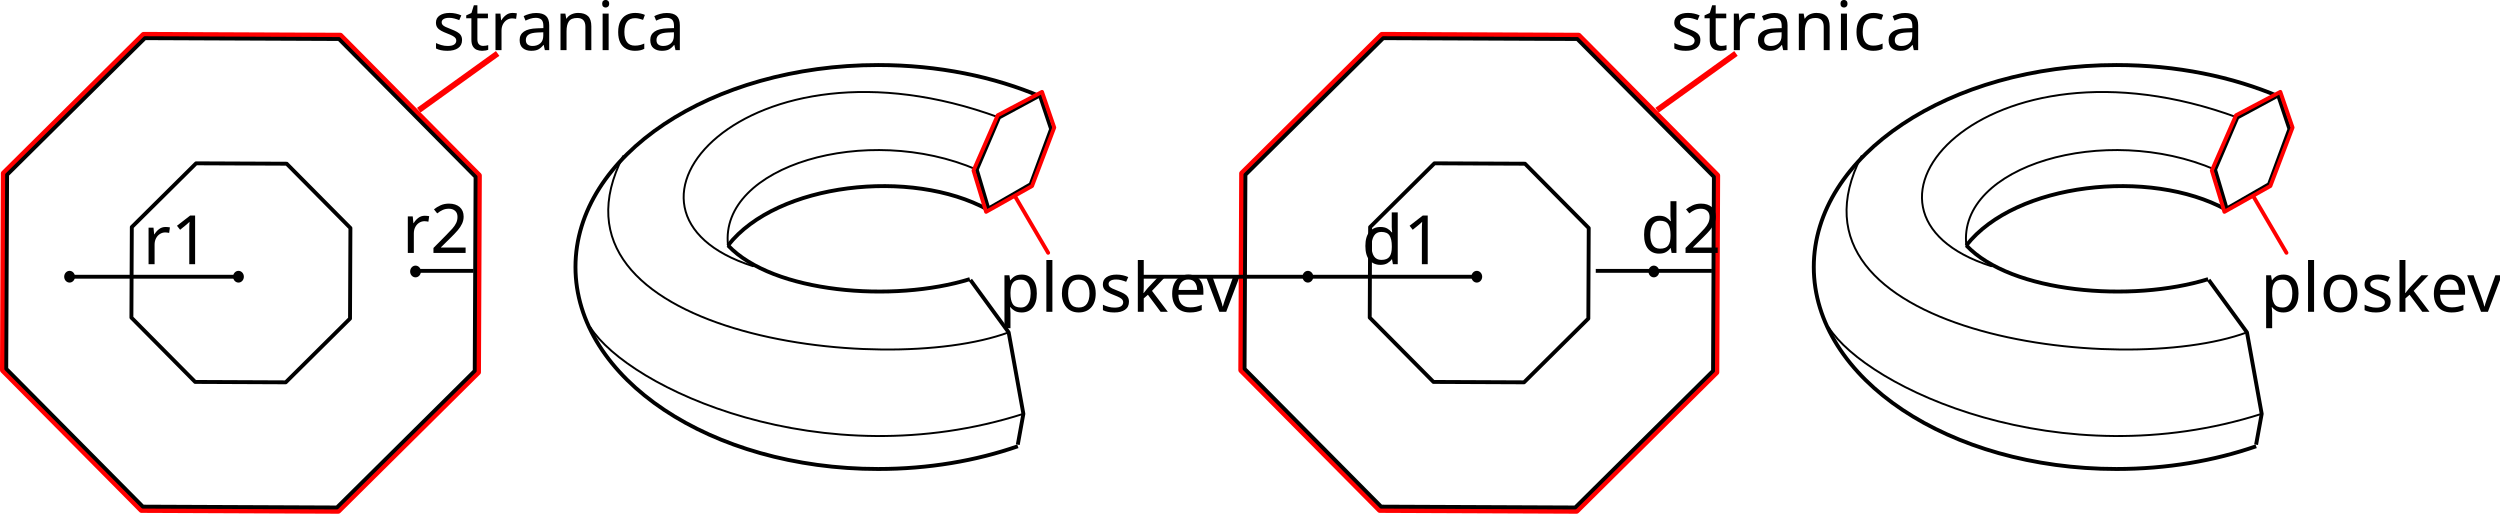
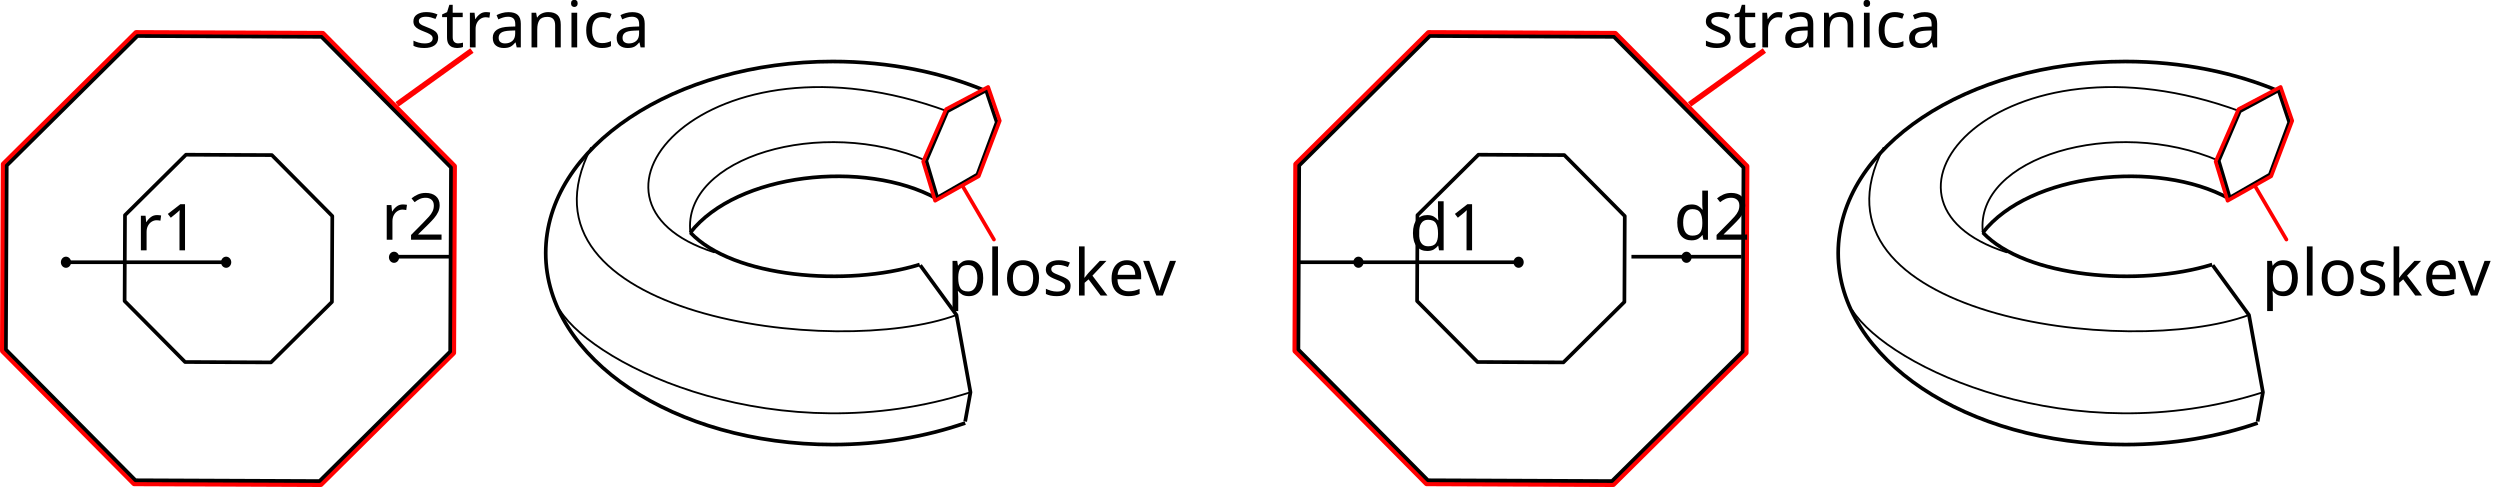
- <svg xmlns="http://www.w3.org/2000/svg" width="362mm" height="74.427mm" viewBox="0 0 1284 263.719" id="svg4208" version="1.1">
+ <svg xmlns="http://www.w3.org/2000/svg" width="382mm" height="74.427mm" viewBox="0 0 1354 263.719" id="svg4208" version="1.1">
  <defs id="defs4210" />
  <g id="layer1" transform="translate(-116.8779,-295.7445)">
    <path style="opacity:1;fill:none;fill-opacity:1;fill-rule:evenodd;stroke:#000000;stroke-width:2;stroke-linecap:butt;stroke-linejoin:round;stroke-miterlimit:4;stroke-dasharray:none;stroke-dashoffset:0;stroke-opacity:1" d="m 329.389,434.73 30.722,0" id="path4815" />
    <path transform="matrix(0.9175369,-0.3753743,0.3753743,0.9175369,-150.3462,124.0126)" d="m 340.142,534.55 -94.2,39.019 -94.2,-39.019 -39.019,-94.2 39.019,-94.2 94.2,-39.019 94.2,39.019 39.019,94.2 z" id="path4762" style="opacity:1;fill:none;fill-opacity:1;fill-rule:evenodd;stroke:#ff0000;stroke-width:3.026;stroke-linecap:round;stroke-linejoin:round;stroke-miterlimit:4;stroke-dasharray:none;stroke-dashoffset:0;stroke-opacity:1" />
    <path style="opacity:1;fill:none;fill-opacity:1;fill-rule:evenodd;stroke:#000000;stroke-width:2.046;stroke-linecap:butt;stroke-linejoin:round;stroke-miterlimit:4;stroke-dasharray:none;stroke-dashoffset:0;stroke-opacity:1" id="path4760" d="m 340.142,534.55 -94.2,39.019 -94.2,-39.019 -39.019,-94.2 39.019,-94.2 94.2,-39.019 94.2,39.019 39.019,94.2 z" transform="matrix(0.9046787,-0.3701139,0.3701139,0.9046787,-144.8674,128.381)" />
    <path style="opacity:1;fill:none;fill-opacity:1;fill-rule:evenodd;stroke:#ff0000;stroke-width:3;stroke-linecap:butt;stroke-linejoin:round;stroke-miterlimit:4;stroke-dasharray:none;stroke-dashoffset:0;stroke-opacity:1" d="m 331.951,352.209 40.516,-29.143" id="path4764" />
    <text xml:space="preserve" style="font-size:35px;font-style:normal;font-variant:normal;font-weight:normal;font-stretch:normal;line-height:125%;letter-spacing:0px;word-spacing:0px;fill:#000000;fill-opacity:1;stroke:none;font-family:sans-serif;-inkscape-font-specification:sans-serif" x="339" y="321.362" id="text4770">
      <tspan id="tspan4772" x="339" y="321.362">stranica</tspan>
    </text>
    <path style="opacity:1;fill:none;fill-opacity:1;fill-rule:evenodd;stroke:#000000;stroke-width:4.385;stroke-linecap:round;stroke-linejoin:round;stroke-miterlimit:4;stroke-dasharray:none;stroke-dashoffset:0;stroke-opacity:1" id="path4783" d="m 340.142,534.55 -94.2,39.019 -94.2,-39.019 -39.019,-94.2 39.019,-94.2 94.2,-39.019 94.2,39.019 39.019,94.2 z" transform="matrix(0.4221617,-0.1727109,0.1727109,0.4221617,60.73025,292.308)" />
    <path style="opacity:1;fill:none;fill-opacity:1;fill-rule:evenodd;stroke:#000000;stroke-width:2;stroke-linecap:butt;stroke-linejoin:round;stroke-miterlimit:4;stroke-dasharray:none;stroke-dashoffset:0;stroke-opacity:1" d="m 152.611,437.73 86.389,0" id="path4785" />
    <ellipse ry="3.016" rx="2.764" cy="437.73" cx="152.611" id="path4146" style="opacity:1;fill:#000000;fill-opacity:1;fill-rule:evenodd;stroke:none;stroke-width:1;stroke-linecap:round;stroke-linejoin:round;stroke-miterlimit:4;stroke-dasharray:none;stroke-dashoffset:0;stroke-opacity:1" d="m 155.375,437.73 c 0,1.666 -1.238,3.016 -2.764,3.016 -1.527,0 -2.764,-1.35 -2.764,-3.016 0,-1.666 1.238,-3.016 2.764,-3.016 1.527,0 2.764,1.35 2.764,3.016 z" />
    <ellipse style="opacity:1;fill:#000000;fill-opacity:1;fill-rule:evenodd;stroke:none;stroke-width:1;stroke-linecap:round;stroke-linejoin:round;stroke-miterlimit:4;stroke-dasharray:none;stroke-dashoffset:0;stroke-opacity:1" id="ellipse4793" cx="239.361" cy="437.73" rx="2.764" ry="3.016" d="m 242.125,437.73 c 0,1.666 -1.238,3.016 -2.764,3.016 -1.527,0 -2.764,-1.35 -2.764,-3.016 0,-1.666 1.238,-3.016 2.764,-3.016 1.527,0 2.764,1.35 2.764,3.016 z" />
    <text xml:space="preserve" style="font-style:normal;font-variant:normal;font-weight:normal;font-stretch:normal;font-size:27.683px;line-height:125%;font-family:sans-serif;-inkscape-font-specification:sans-serif;letter-spacing:0px;word-spacing:0px;fill:#000000;fill-opacity:1;stroke:none;stroke-width:1px;stroke-linecap:butt;stroke-linejoin:miter;stroke-opacity:1" x="190.21" y="431.295" id="text4167">
      <tspan id="tspan4169" x="190.21" y="431.295" style="font-size:35px">r1</tspan>
    </text>
    <ellipse style="opacity:1;fill:#000000;fill-opacity:1;fill-rule:evenodd;stroke:none;stroke-width:1;stroke-linecap:round;stroke-linejoin:round;stroke-miterlimit:4;stroke-dasharray:none;stroke-dashoffset:0;stroke-opacity:1" id="ellipse4813" cx="330.288" cy="435.043" rx="2.764" ry="3.016" d="m 333.052,435.043 c 0,1.666 -1.238,3.016 -2.764,3.016 -1.527,0 -2.764,-1.35 -2.764,-3.016 0,-1.666 1.238,-3.016 2.764,-3.016 1.527,0 2.764,1.35 2.764,3.016 z" />
    <text id="text4817" y="425.534" x="323.358" style="font-style:normal;font-variant:normal;font-weight:normal;font-stretch:normal;font-size:27.683px;line-height:125%;font-family:sans-serif;-inkscape-font-specification:sans-serif;letter-spacing:0px;word-spacing:0px;fill:#000000;fill-opacity:1;stroke:none;stroke-width:1px;stroke-linecap:butt;stroke-linejoin:miter;stroke-opacity:1" xml:space="preserve">
      <tspan y="425.534" x="323.358" id="tspan4819" style="font-size:35px">r2</tspan>
    </text>
    <path style="opacity:1;fill:none;fill-opacity:1;fill-rule:evenodd;stroke:#000000;stroke-width:2;stroke-linecap:butt;stroke-linejoin:round;stroke-miterlimit:4;stroke-dasharray:none;stroke-dashoffset:0;stroke-opacity:1" d="m 639.638,524.81 c -21.459,7.457 -45.852,11.672 -71.721,11.672 -85.868,0 -155.479,-46.443 -155.479,-103.734 0,-57.291 69.61,-103.734 155.479,-103.734 30.844,0 59.59,5.992 83.765,16.327" id="path4832" />
    <path style="opacity:1;fill:none;fill-opacity:1;fill-rule:evenodd;stroke:#000000;stroke-width:2;stroke-linecap:butt;stroke-linejoin:round;stroke-miterlimit:4;stroke-dasharray:none;stroke-dashoffset:0;stroke-opacity:1" d="m 490.79,421.656 c 23.071,24.446 84.712,29.527 124.198,17.315" id="path4834" />
    <path style="opacity:1;fill:none;fill-opacity:1;fill-rule:evenodd;stroke:#000000;stroke-width:2;stroke-linecap:butt;stroke-linejoin:round;stroke-miterlimit:4;stroke-dasharray:none;stroke-dashoffset:0;stroke-opacity:1" d="m 490.79,421.656 c 25.215,-32.221 94.427,-39.766 133.368,-18.411" id="path4836" />
    <path style="opacity:1;fill:none;fill-opacity:1;fill-rule:evenodd;stroke:#000000;stroke-width:2;stroke-linecap:butt;stroke-linejoin:round;stroke-miterlimit:4;stroke-dasharray:none;stroke-dashoffset:0;stroke-opacity:1" d="m 615.278,439.381 19.643,26.93 7.565,41.847 -2.878,15.83" id="path4838" />
    <path style="opacity:1;fill:none;fill-opacity:1;fill-rule:evenodd;stroke:#000000;stroke-width:2;stroke-linecap:butt;stroke-linejoin:round;stroke-miterlimit:4;stroke-dasharray:none;stroke-dashoffset:0;stroke-opacity:1" d="m 624.491,402.75 -5.954,-20.015 11.444,-26.78 20.967,-11.343 5.784,17.278 -10.499,28.341 z" id="path4840" />
    <path style="opacity:1;fill:none;fill-opacity:1;fill-rule:evenodd;stroke:#000000;stroke-width:1;stroke-linecap:round;stroke-linejoin:round;stroke-miterlimit:4;stroke-dasharray:none;stroke-dashoffset:0;stroke-opacity:1" d="m 634.921,466.312 c -65.588,24.125 -244.668,0.287 -197.99,-90.504" id="path4849" />
    <path style="opacity:1;fill:none;fill-opacity:1;fill-rule:evenodd;stroke:#000000;stroke-width:1;stroke-linecap:round;stroke-linejoin:round;stroke-miterlimit:4;stroke-dasharray:none;stroke-dashoffset:0;stroke-opacity:1" d="M 642.486,508.158 C 538.519,541.285 439.687,494.704 420.1,463.736" id="path4851" />
    <path style="opacity:1;fill:none;fill-opacity:1;fill-rule:evenodd;stroke:#000000;stroke-width:1;stroke-linecap:round;stroke-linejoin:round;stroke-miterlimit:4;stroke-dasharray:none;stroke-dashoffset:0;stroke-opacity:1" d="M 629.98,355.955 C 499.802,308.105 416.964,404.727 503.617,432.319" id="path4853" />
    <path style="opacity:1;fill:none;fill-opacity:1;fill-rule:evenodd;stroke:#000000;stroke-width:1;stroke-linecap:round;stroke-linejoin:round;stroke-miterlimit:4;stroke-dasharray:none;stroke-dashoffset:0;stroke-opacity:1" d="M 618.536,382.735 C 562.003,358.404 486.158,380.88 490.79,421.656" id="path4855" />
    <path id="path4857" d="m 623.336,404.408 -6.465,-21.208 12.426,-28.377 22.767,-12.02 6.28,18.308 -11.4,30.031 z" style="opacity:1;fill:none;fill-opacity:1;fill-rule:evenodd;stroke:#ff0000;stroke-width:2;stroke-linecap:butt;stroke-linejoin:round;stroke-miterlimit:4;stroke-dasharray:none;stroke-dashoffset:0;stroke-opacity:1" />
    <path style="opacity:1;fill:none;fill-opacity:1;fill-rule:evenodd;stroke:#ff0000;stroke-width:2;stroke-linecap:round;stroke-linejoin:round;stroke-miterlimit:4;stroke-dasharray:none;stroke-dashoffset:0;stroke-opacity:1" d="m 638.428,396.841 16.772,28.596" id="path4859" />
    <text xml:space="preserve" style="font-size:35px;font-style:normal;font-variant:normal;font-weight:normal;font-stretch:normal;line-height:125%;letter-spacing:0px;word-spacing:0px;fill:#000000;fill-opacity:1;stroke:none;font-family:sans-serif;-inkscape-font-specification:sans-serif" x="629.798" y="455.751" id="text4770-4">
      <tspan id="tspan4772-9" x="629.798" y="455.751">ploskev</tspan>
    </text>
-     <g id="g_diameter" transform="translate(636,0)">
+     <g id="g_diameter" transform="translate(700,0)">
      <path style="opacity:1;fill:none;fill-opacity:1;fill-rule:evenodd;stroke:#000000;stroke-width:2;stroke-linecap:butt;stroke-linejoin:round;stroke-miterlimit:4;stroke-dasharray:none;stroke-dashoffset:0;stroke-opacity:1" d="m 300.464,434.73 59.646,0" id="d_path_d2" />
      <path transform="matrix(0.9175369,-0.3753743,0.3753743,0.9175369,-150.3462,124.0126)" d="m 340.142,534.55 -94.2,39.019 -94.2,-39.019 -39.019,-94.2 39.019,-94.2 94.2,-39.019 94.2,39.019 39.019,94.2 z" id="d_path4762" style="opacity:1;fill:none;fill-opacity:1;fill-rule:evenodd;stroke:#ff0000;stroke-width:3.026;stroke-linecap:round;stroke-linejoin:round;stroke-miterlimit:4;stroke-dasharray:none;stroke-dashoffset:0;stroke-opacity:1" />
      <path style="opacity:1;fill:none;fill-opacity:1;fill-rule:evenodd;stroke:#000000;stroke-width:2.046;stroke-linecap:butt;stroke-linejoin:round;stroke-miterlimit:4;stroke-dasharray:none;stroke-dashoffset:0;stroke-opacity:1" id="d_path4760" d="m 340.142,534.55 -94.2,39.019 -94.2,-39.019 -39.019,-94.2 39.019,-94.2 94.2,-39.019 94.2,39.019 39.019,94.2 z" transform="matrix(0.9046787,-0.3701139,0.3701139,0.9046787,-144.8674,128.381)" />
      <path style="opacity:1;fill:none;fill-opacity:1;fill-rule:evenodd;stroke:#ff0000;stroke-width:3;stroke-linecap:butt;stroke-linejoin:round;stroke-miterlimit:4;stroke-dasharray:none;stroke-dashoffset:0;stroke-opacity:1" d="m 331.951,352.209 40.516,-29.143" id="d_path4764" />
      <text xml:space="preserve" style="font-style:normal;font-variant:normal;font-weight:normal;font-stretch:normal;font-size:35px;line-height:125%;font-family:sans-serif;-inkscape-font-specification:sans-serif;letter-spacing:0px;word-spacing:0px;fill:#000000;fill-opacity:1;stroke:none;stroke-width:1px;stroke-linecap:butt;stroke-linejoin:miter;stroke-opacity:1" x="339" y="321.362" id="d_text_sides">
        <tspan id="d_tspan_sides" x="339" y="321.362">stranica</tspan>
      </text>
      <path style="opacity:1;fill:none;fill-opacity:1;fill-rule:evenodd;stroke:#000000;stroke-width:4.385;stroke-linecap:round;stroke-linejoin:round;stroke-miterlimit:4;stroke-dasharray:none;stroke-dashoffset:0;stroke-opacity:1" id="d_path4783" d="m 340.142,534.55 -94.2,39.019 -94.2,-39.019 -39.019,-94.2 39.019,-94.2 94.2,-39.019 94.2,39.019 39.019,94.2 z" transform="matrix(0.4221617,-0.1727109,0.1727109,0.4221617,60.73025,292.308)" />
-       <path style="opacity:1;fill:none;fill-opacity:1;fill-rule:evenodd;stroke:#000000;stroke-width:2;stroke-linecap:butt;stroke-linejoin:round;stroke-miterlimit:4;stroke-dasharray:none;stroke-dashoffset:0;stroke-opacity:1" d="m 65.861,437.73 173.5,0" id="d_path_d1" />
+       <path style="opacity:1;fill:none;fill-opacity:1;fill-rule:evenodd;stroke:#000000;stroke-width:2;stroke-linecap:butt;stroke-linejoin:round;stroke-miterlimit:4;stroke-dasharray:none;stroke-dashoffset:0;stroke-opacity:1" d="m 120,437.73 119.361,0" id="d_path_d1" />
      <ellipse ry="3.016" rx="2.764" cy="437.73" cx="152.611" id="d_dot_center" style="opacity:1;fill:#000000;fill-opacity:1;fill-rule:evenodd;stroke:none;stroke-width:1;stroke-linecap:round;stroke-linejoin:round;stroke-miterlimit:4;stroke-dasharray:none;stroke-dashoffset:0;stroke-opacity:1" />
      <ellipse style="opacity:1;fill:#000000;fill-opacity:1;fill-rule:evenodd;stroke:none;stroke-width:1;stroke-linecap:round;stroke-linejoin:round;stroke-miterlimit:4;stroke-dasharray:none;stroke-dashoffset:0;stroke-opacity:1" id="d_dot_tube" cx="239.361" cy="437.73" rx="2.764" ry="3.016" />
      <text xml:space="preserve" style="font-style:normal;font-variant:normal;font-weight:normal;font-stretch:normal;font-size:27.683px;line-height:125%;font-family:sans-serif;-inkscape-font-specification:sans-serif;letter-spacing:0px;word-spacing:0px;fill:#000000;fill-opacity:1;stroke:none;stroke-width:1px;stroke-linecap:butt;stroke-linejoin:miter;stroke-opacity:1" x="180.21" y="431.295" id="d_text_d1">
        <tspan id="d_tspan_d1" x="180.21" y="431.295" style="font-size:35px">d1</tspan>
      </text>
      <ellipse style="opacity:1;fill:#000000;fill-opacity:1;fill-rule:evenodd;stroke:none;stroke-width:1;stroke-linecap:round;stroke-linejoin:round;stroke-miterlimit:4;stroke-dasharray:none;stroke-dashoffset:0;stroke-opacity:1" id="d_dot_d2" cx="330.288" cy="435.043" rx="2.764" ry="3.016" />
      <text xml:space="preserve" style="font-style:normal;font-variant:normal;font-weight:normal;font-stretch:normal;font-size:27.683px;line-height:125%;font-family:sans-serif;-inkscape-font-specification:sans-serif;letter-spacing:0px;word-spacing:0px;fill:#000000;fill-opacity:1;stroke:none;stroke-width:1px;stroke-linecap:butt;stroke-linejoin:miter;stroke-opacity:1" x="323.358" y="425.534" id="d_text_d2">
        <tspan y="425.534" x="323.358" id="d_tspan_d2" style="font-size:35px">d2</tspan>
      </text>
      <path style="opacity:1;fill:none;fill-opacity:1;fill-rule:evenodd;stroke:#000000;stroke-width:2;stroke-linecap:butt;stroke-linejoin:round;stroke-miterlimit:4;stroke-dasharray:none;stroke-dashoffset:0;stroke-opacity:1" d="m 639.638,524.81 c -21.459,7.457 -45.852,11.672 -71.721,11.672 -85.868,0 -155.479,-46.443 -155.479,-103.734 0,-57.291 69.61,-103.734 155.479,-103.734 30.844,0 59.59,5.992 83.765,16.327" id="d_path4832" />
      <path style="opacity:1;fill:none;fill-opacity:1;fill-rule:evenodd;stroke:#000000;stroke-width:2;stroke-linecap:butt;stroke-linejoin:round;stroke-miterlimit:4;stroke-dasharray:none;stroke-dashoffset:0;stroke-opacity:1" d="m 490.79,421.656 c 23.071,24.446 84.712,29.527 124.198,17.315" id="d_path4834" />
      <path style="opacity:1;fill:none;fill-opacity:1;fill-rule:evenodd;stroke:#000000;stroke-width:2;stroke-linecap:butt;stroke-linejoin:round;stroke-miterlimit:4;stroke-dasharray:none;stroke-dashoffset:0;stroke-opacity:1" d="m 490.79,421.656 c 25.215,-32.221 94.427,-39.766 133.368,-18.411" id="d_path4836" />
      <path style="opacity:1;fill:none;fill-opacity:1;fill-rule:evenodd;stroke:#000000;stroke-width:2;stroke-linecap:butt;stroke-linejoin:round;stroke-miterlimit:4;stroke-dasharray:none;stroke-dashoffset:0;stroke-opacity:1" d="m 615.278,439.381 19.643,26.93 7.565,41.847 -2.878,15.83" id="d_path4838" />
      <path style="opacity:1;fill:none;fill-opacity:1;fill-rule:evenodd;stroke:#000000;stroke-width:2;stroke-linecap:butt;stroke-linejoin:round;stroke-miterlimit:4;stroke-dasharray:none;stroke-dashoffset:0;stroke-opacity:1" d="m 624.491,402.75 -5.954,-20.015 11.444,-26.78 20.967,-11.343 5.784,17.278 -10.499,28.341 z" id="d_path4840" />
      <path style="opacity:1;fill:none;fill-opacity:1;fill-rule:evenodd;stroke:#000000;stroke-width:1;stroke-linecap:round;stroke-linejoin:round;stroke-miterlimit:4;stroke-dasharray:none;stroke-dashoffset:0;stroke-opacity:1" d="m 634.921,466.312 c -65.588,24.125 -244.668,0.287 -197.99,-90.504" id="d_path4849" />
      <path style="opacity:1;fill:none;fill-opacity:1;fill-rule:evenodd;stroke:#000000;stroke-width:1;stroke-linecap:round;stroke-linejoin:round;stroke-miterlimit:4;stroke-dasharray:none;stroke-dashoffset:0;stroke-opacity:1" d="M 642.486,508.158 C 538.519,541.285 439.687,494.704 420.1,463.736" id="d_path4851" />
      <path style="opacity:1;fill:none;fill-opacity:1;fill-rule:evenodd;stroke:#000000;stroke-width:1;stroke-linecap:round;stroke-linejoin:round;stroke-miterlimit:4;stroke-dasharray:none;stroke-dashoffset:0;stroke-opacity:1" d="M 629.98,355.955 C 499.802,308.105 416.964,404.727 503.617,432.319" id="d_path4853" />
      <path style="opacity:1;fill:none;fill-opacity:1;fill-rule:evenodd;stroke:#000000;stroke-width:1;stroke-linecap:round;stroke-linejoin:round;stroke-miterlimit:4;stroke-dasharray:none;stroke-dashoffset:0;stroke-opacity:1" d="M 618.536,382.735 C 562.003,358.404 486.158,380.88 490.79,421.656" id="d_path4855" />
      <path id="d_path4857" d="m 623.336,404.408 -6.465,-21.208 12.426,-28.377 22.767,-12.02 6.28,18.308 -11.4,30.031 z" style="opacity:1;fill:none;fill-opacity:1;fill-rule:evenodd;stroke:#ff0000;stroke-width:2;stroke-linecap:butt;stroke-linejoin:round;stroke-miterlimit:4;stroke-dasharray:none;stroke-dashoffset:0;stroke-opacity:1" />
      <path style="opacity:1;fill:none;fill-opacity:1;fill-rule:evenodd;stroke:#ff0000;stroke-width:2;stroke-linecap:round;stroke-linejoin:round;stroke-miterlimit:4;stroke-dasharray:none;stroke-dashoffset:0;stroke-opacity:1" d="m 638.428,396.841 16.772,28.596" id="d_path4859" />
      <text xml:space="preserve" style="font-style:normal;font-variant:normal;font-weight:normal;font-stretch:normal;font-size:35px;line-height:125%;font-family:sans-serif;-inkscape-font-specification:sans-serif;letter-spacing:0px;word-spacing:0px;fill:#000000;fill-opacity:1;stroke:none;stroke-width:1px;stroke-linecap:butt;stroke-linejoin:miter;stroke-opacity:1" x="641.798" y="455.751" id="d_text_faces">
        <tspan id="d_tspan_faces" x="641.798" y="455.751">ploskev</tspan>
      </text>
    </g>
  </g>
</svg>
